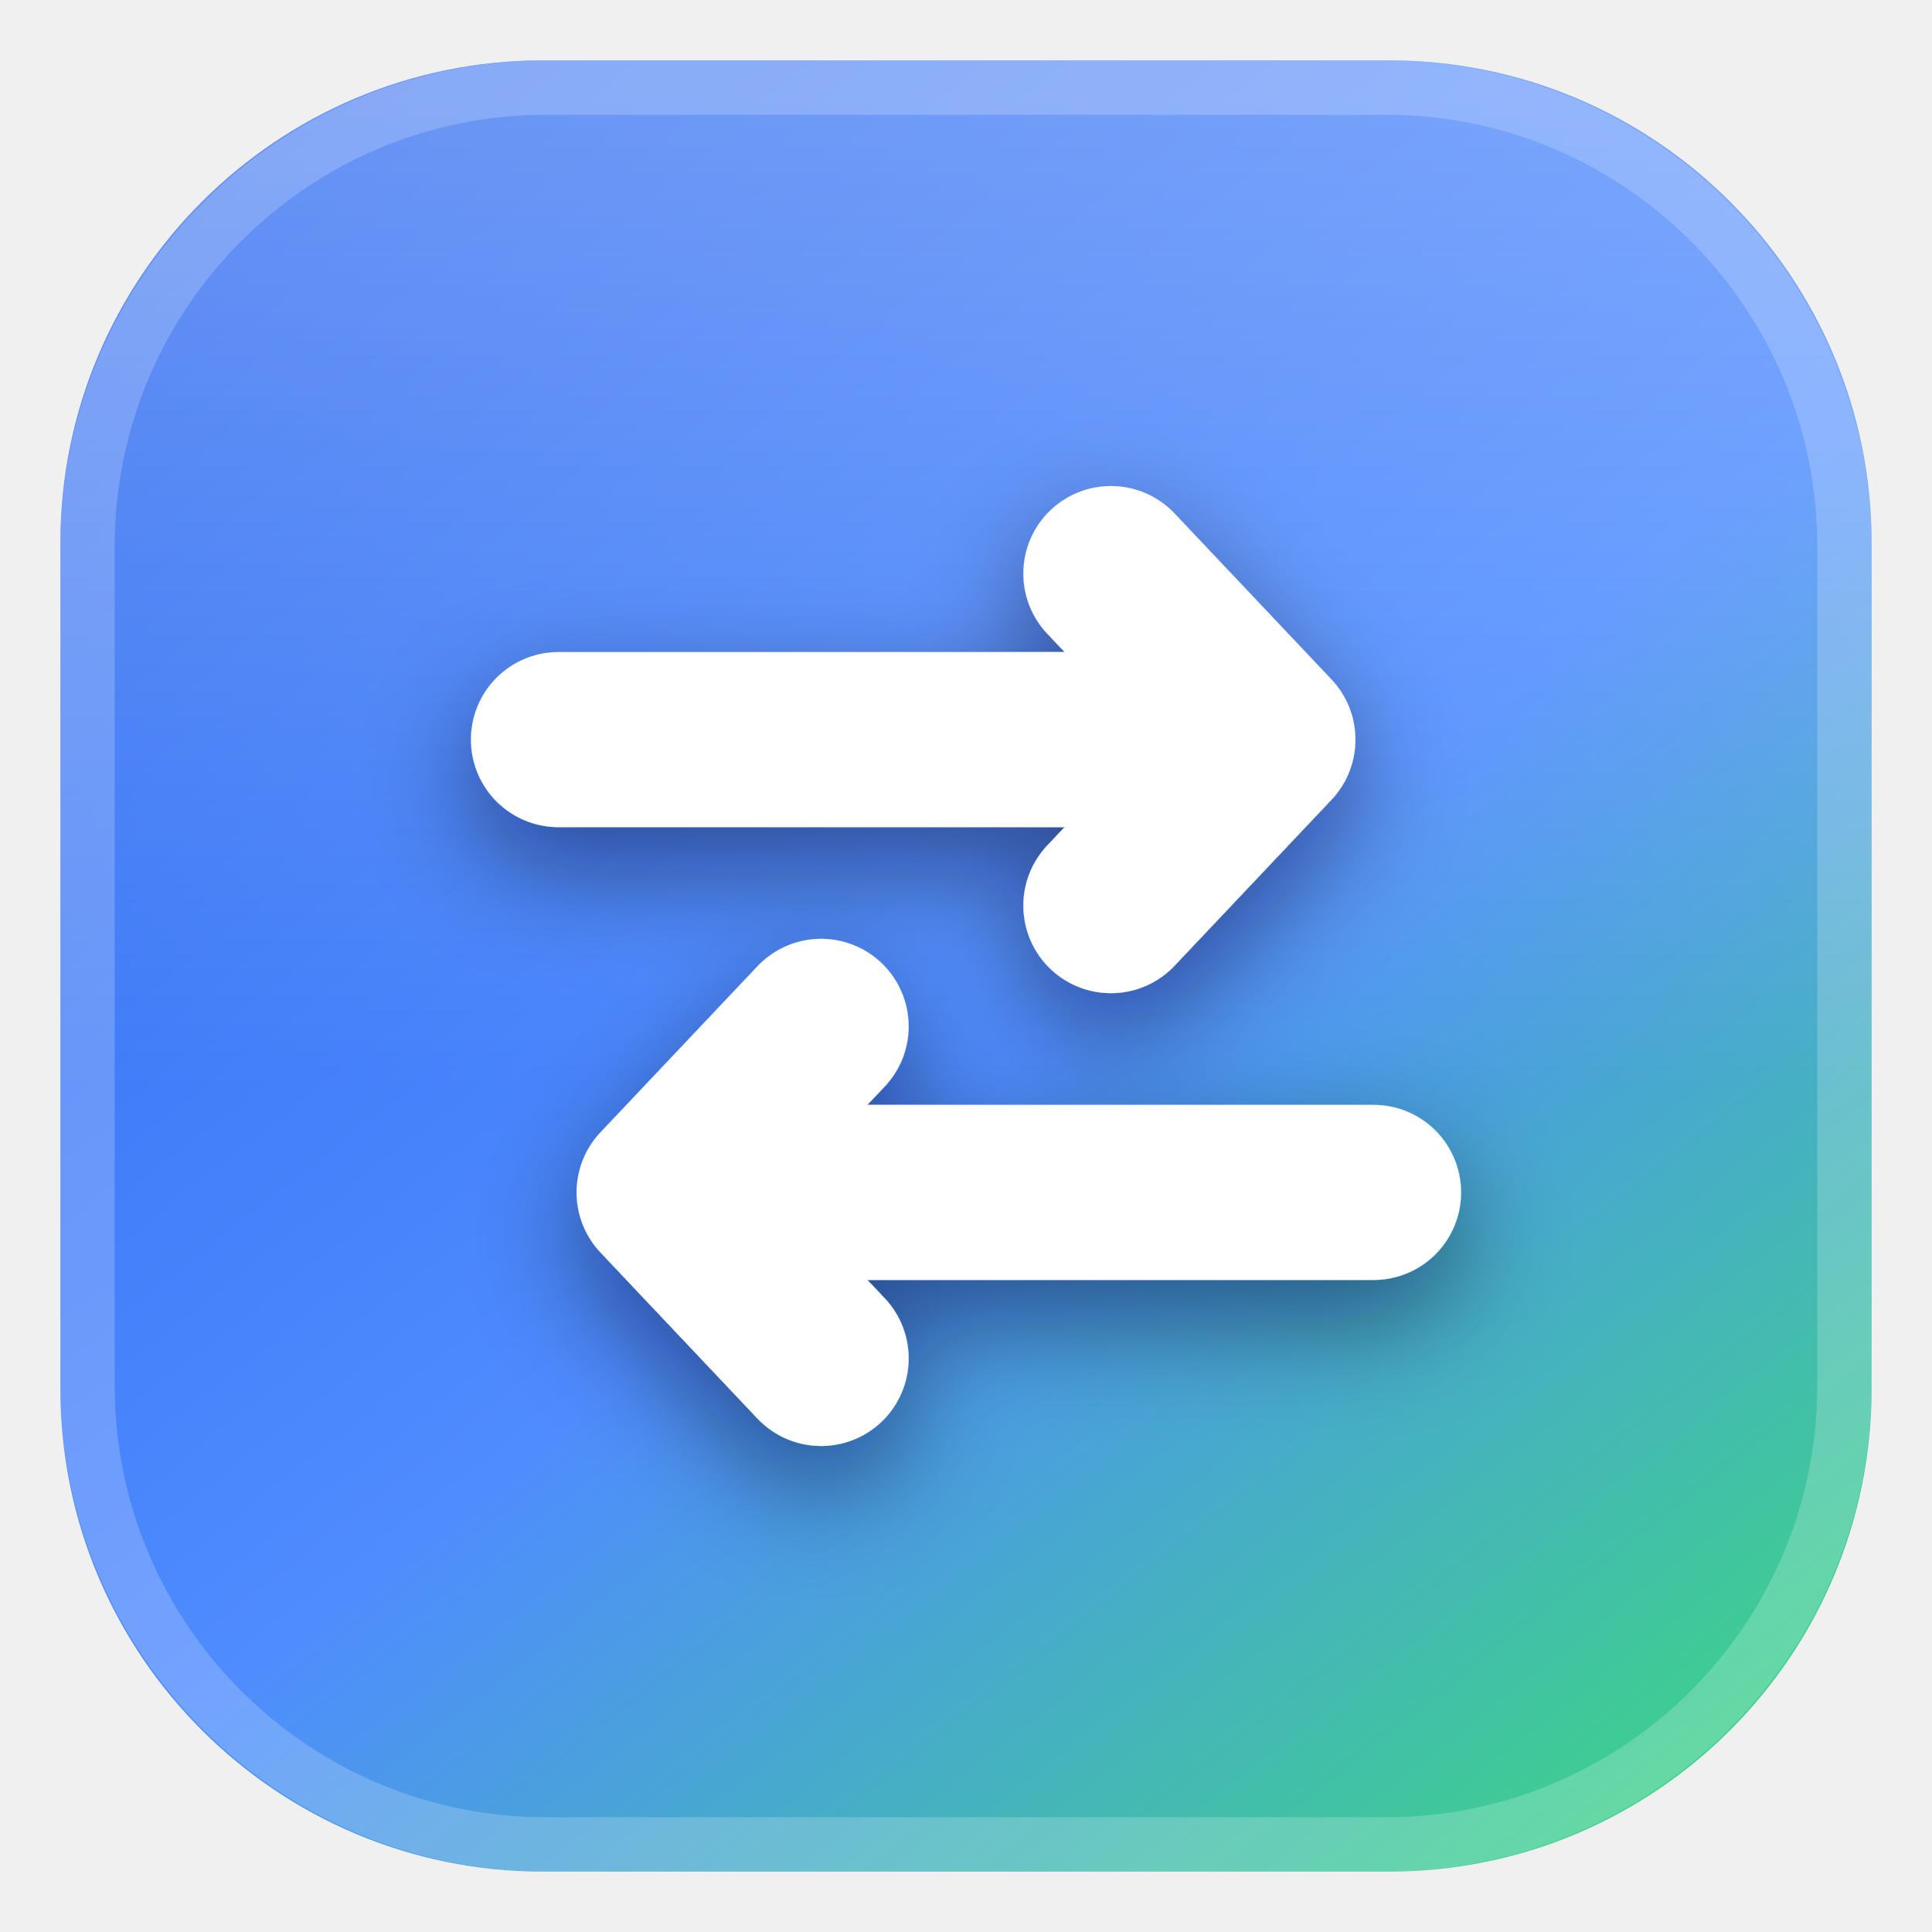
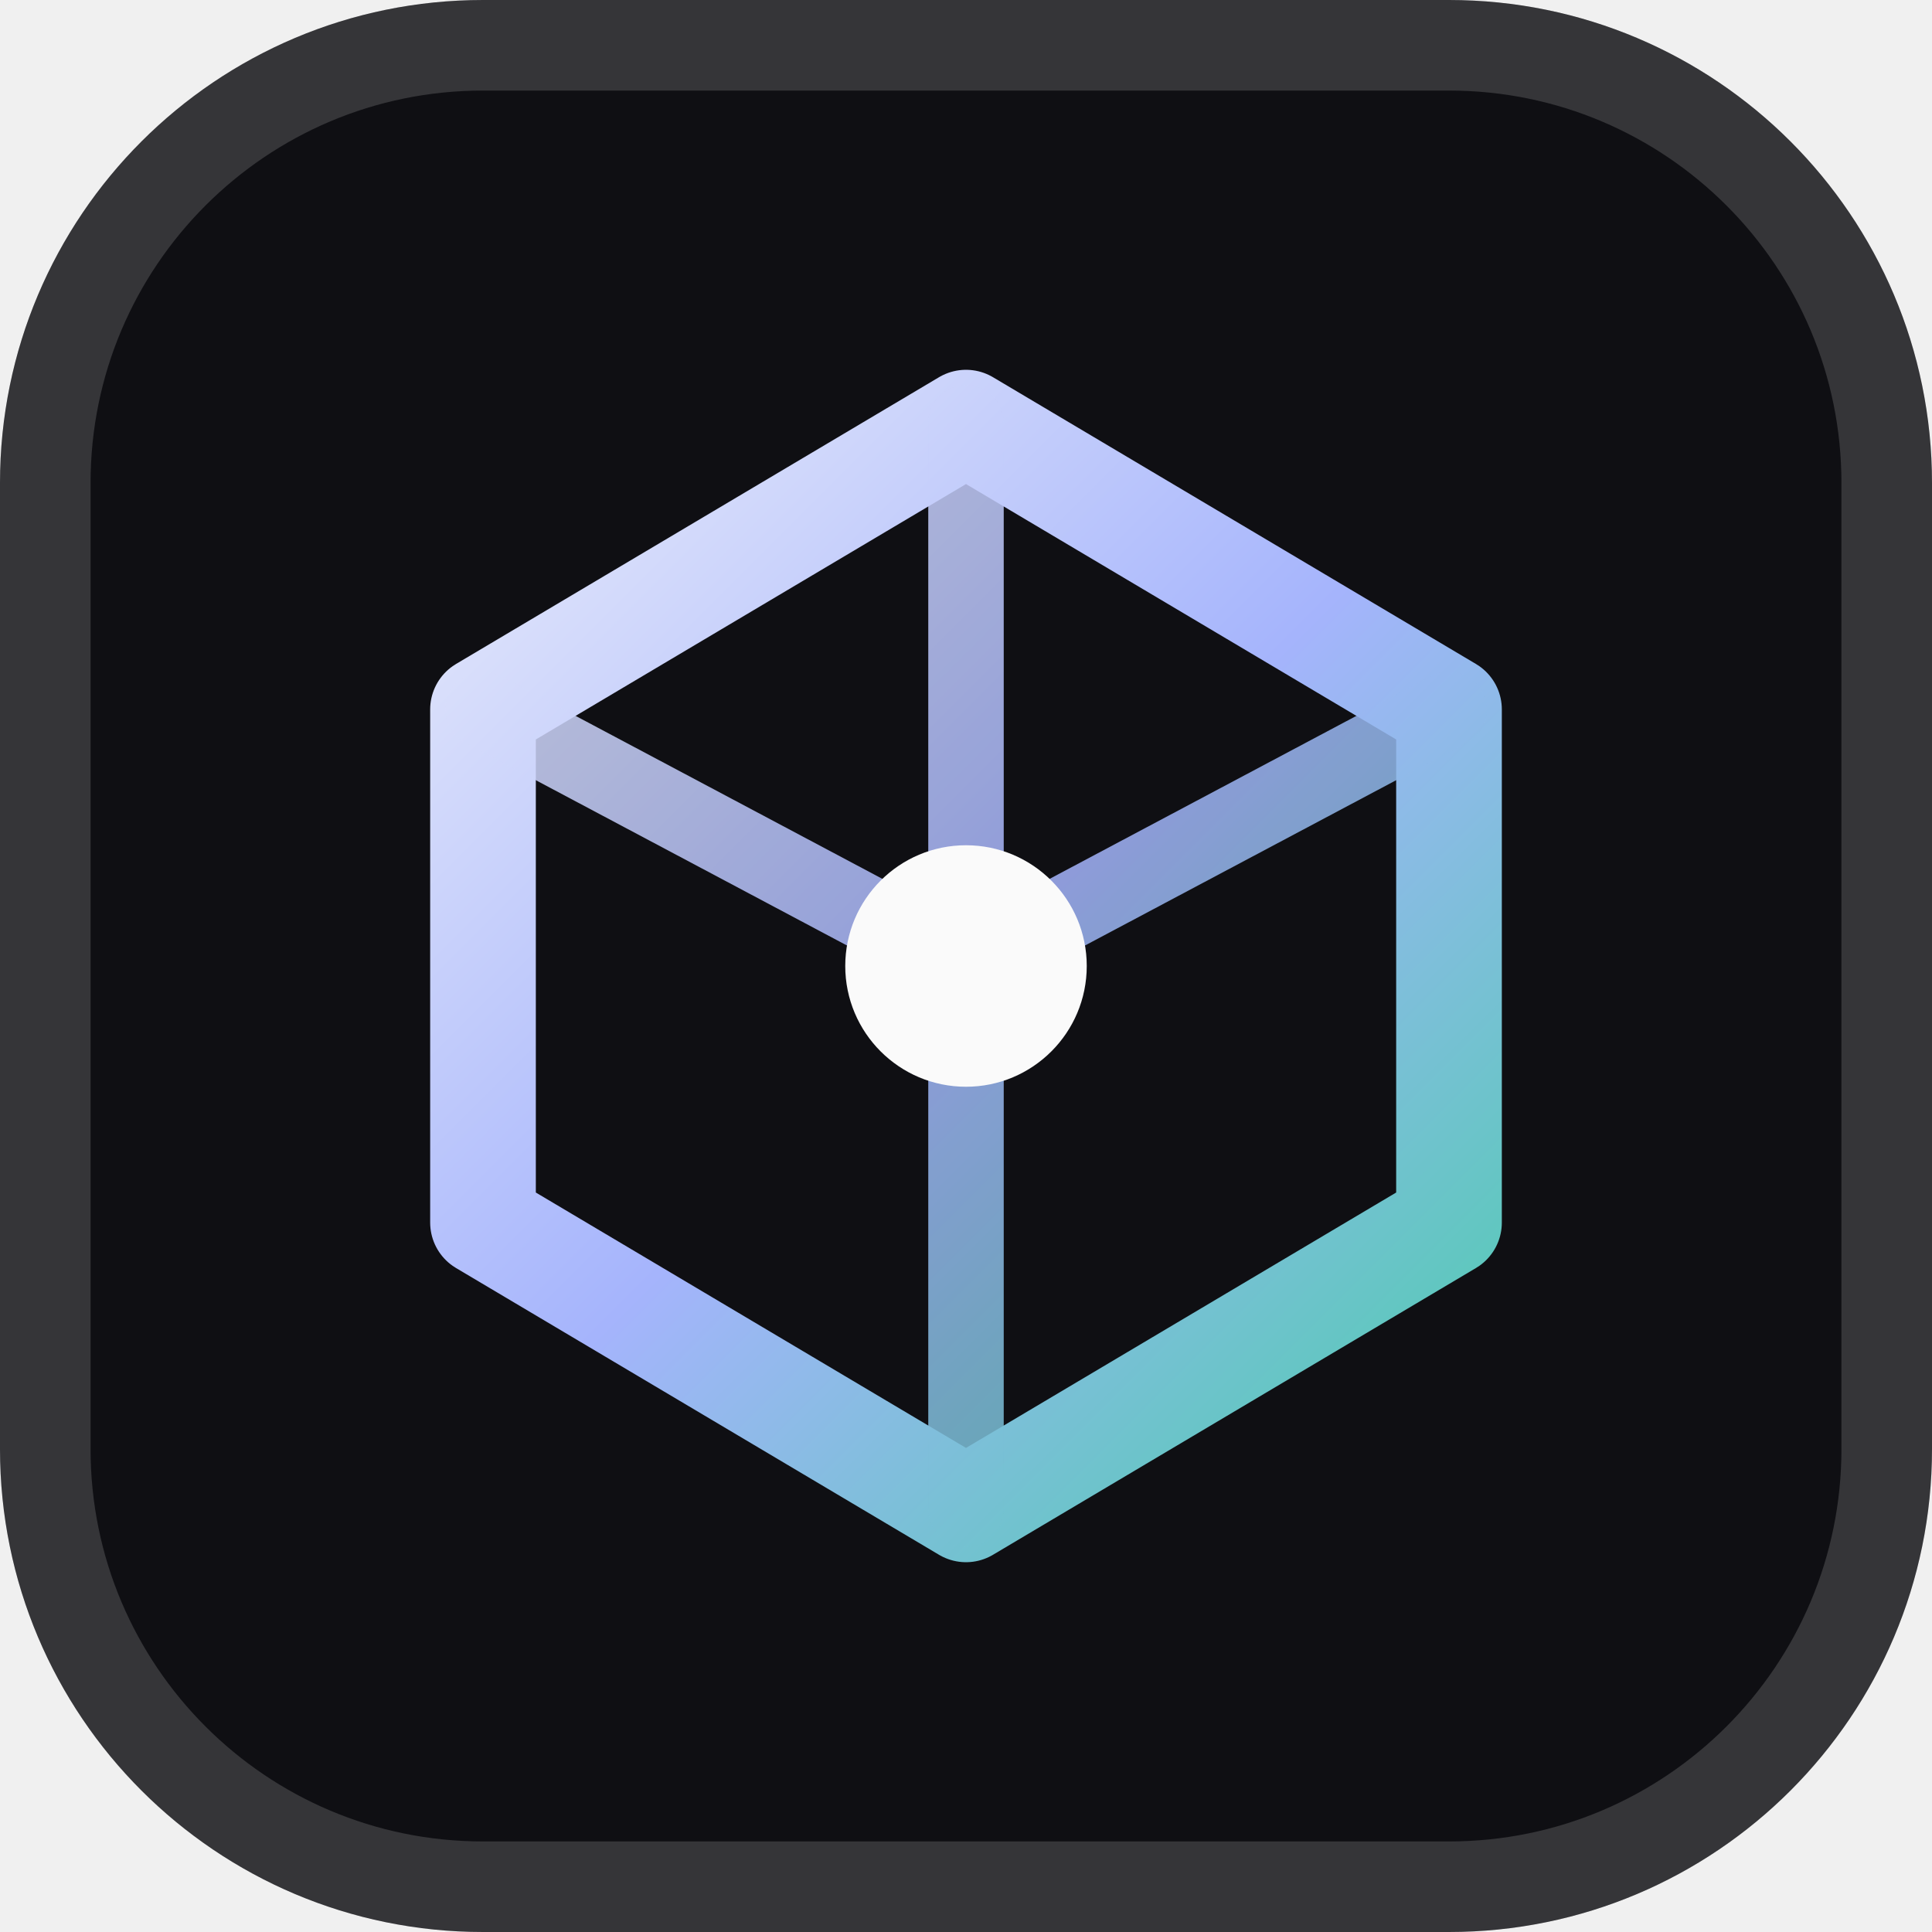
- <svg xmlns="http://www.w3.org/2000/svg" viewBox="0 0 64 64" role="img" aria-label="Buddy Proxy">
+ <svg xmlns="http://www.w3.org/2000/svg" viewBox="0 0 64 64" fill="none">
  <defs>
-     <linearGradient id="bg" x1="10" y1="4" x2="54" y2="60" gradientUnits="userSpaceOnUse">
-       <stop offset="0" stop-color="#2f6bf0" />
-       <stop offset=".55" stop-color="#4f8cff" />
-       <stop offset="1" stop-color="#3ecf8e" />
+     <linearGradient id="bp-g1" x1="10" y1="10" x2="54" y2="54" gradientUnits="userSpaceOnUse">
+       <stop offset="0%" stop-color="#fafafa" />
+       <stop offset="50%" stop-color="#a5b4fc" />
+       <stop offset="100%" stop-color="#34d399" />
    </linearGradient>
-     <linearGradient id="gloss" x1="32" y1="3" x2="32" y2="36" gradientUnits="userSpaceOnUse">
-       <stop offset="0" stop-color="#fff" stop-opacity=".28" />
-       <stop offset="1" stop-color="#fff" stop-opacity="0" />
-     </linearGradient>
-     <filter id="soft" x="-40%" y="-40%" width="180%" height="180%">
-       <feDropShadow dx="0" dy="1.4" stdDeviation="1.8" flood-color="#05101f" flood-opacity=".45" />
-     </filter>
  </defs>
-   <rect x="2" y="2" width="60" height="60" rx="16" fill="url(#bg)" />
-   <rect x="2" y="2" width="60" height="60" rx="16" fill="url(#gloss)" />
-   <rect x="2.9" y="2.9" width="58.2" height="58.2" rx="15.2" fill="none" stroke="#fff" stroke-opacity=".2" stroke-width="1.8" />
-   <g filter="url(#soft)" fill="none" stroke="#fff" stroke-linecap="round" stroke-linejoin="round">
-     <path d="M18.5 24.5h22" stroke-width="5.8" />
-     <path d="M36.8 19 42 24.5 36.8 30" stroke-width="5.8" />
-     <path d="M45.5 39.5h-22" stroke-width="5.8" />
-     <path d="M27.2 34 22 39.5 27.2 45" stroke-width="5.8" />
-   </g>
+   <rect width="64" height="64" rx="16" fill="#0f0f13" />
+   <rect x="1.5" y="1.5" width="61" height="61" rx="14.5" stroke="rgba(255,255,255,0.16)" stroke-width="3" />
+   <path d="M32 14L48 23.5V40.5L32 50L16 40.5V23.5L32 14Z" stroke="url(#bp-g1)" stroke-width="3.5" stroke-linejoin="round" />
+   <path d="M32 14V32M32 32L48 23.5M32 32L16 23.5M32 32V50" stroke="url(#bp-g1)" stroke-width="2.5" stroke-linecap="round" stroke-linejoin="round" opacity="0.85" />
+   <circle cx="32" cy="32" r="4" fill="#fafafa" />
</svg>
